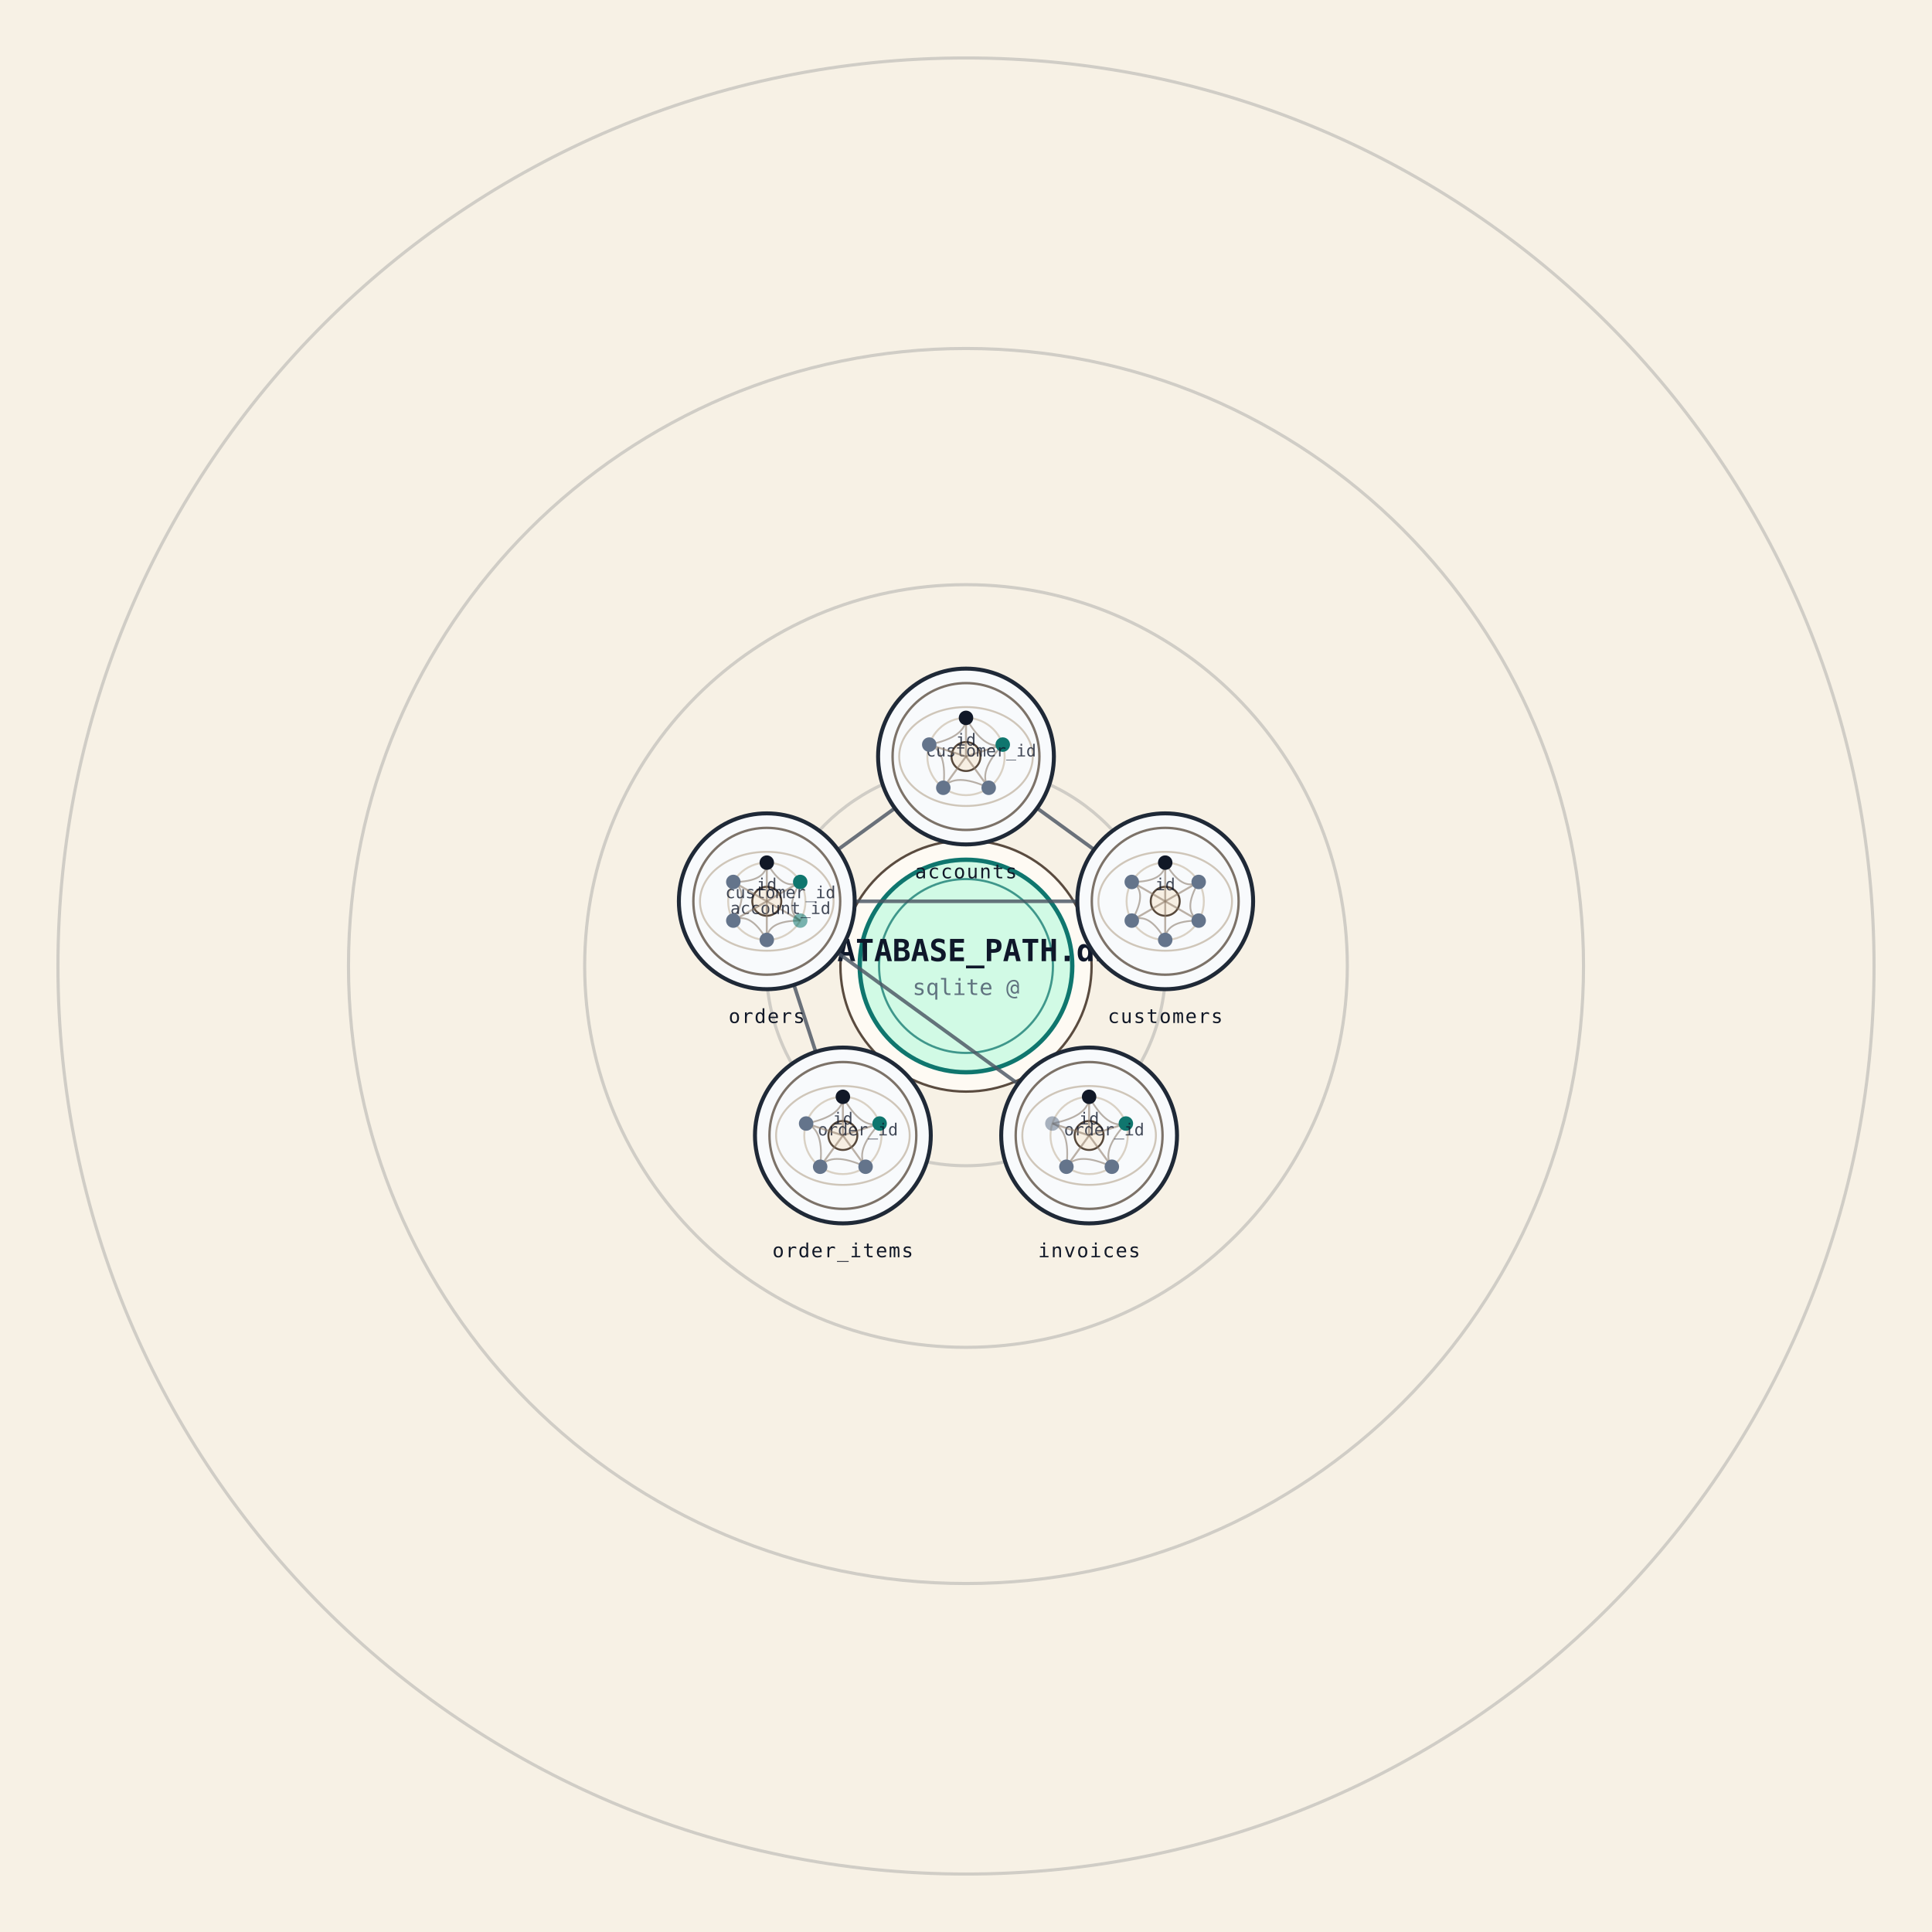
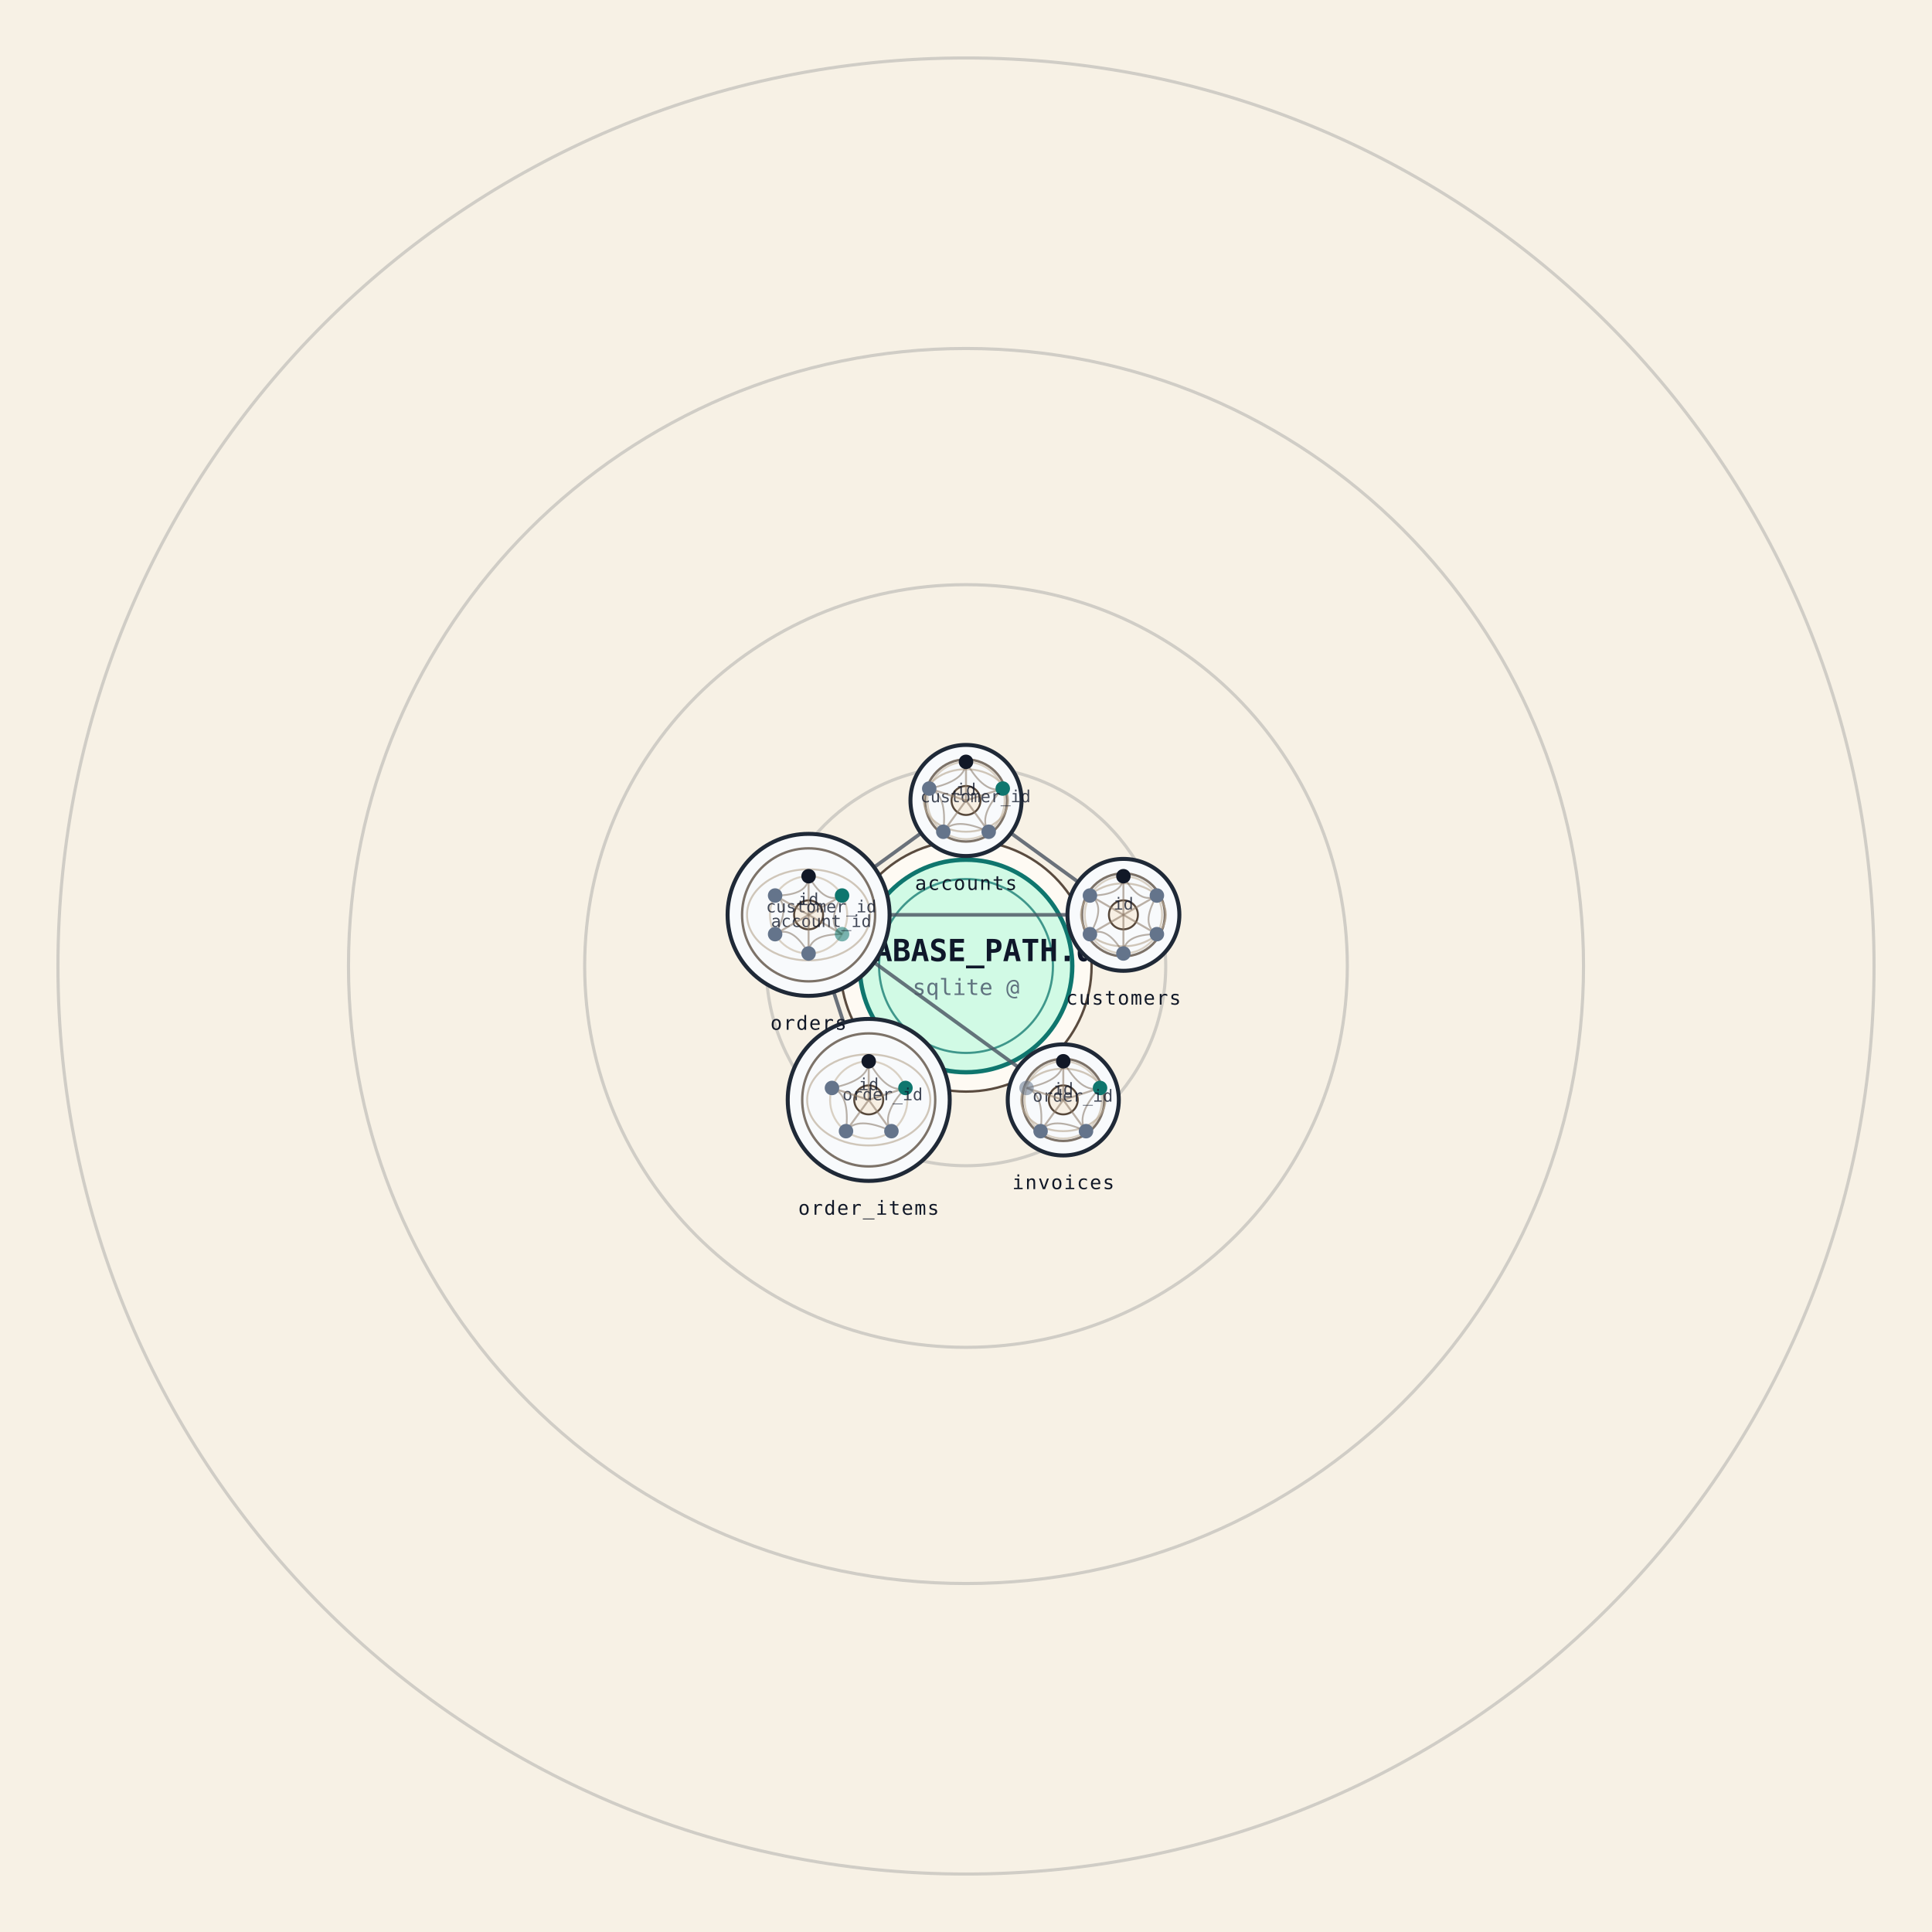
<svg xmlns="http://www.w3.org/2000/svg" aria-label="Atlas database sigilo" height="800" role="img" viewBox="0 0 800 800" width="800">
  <defs>
    <style>.bg { fill: #f7f1e5; }
      .macro-ring { fill: none; stroke: #1f2937; stroke-width: 2.0; opacity: 0.00; stroke-dasharray: none; }
      .schema-label { fill: #0f172a; font: 9.20px monospace; opacity: 0.75; }
      .hash { fill: #111827; font: 8.05px monospace; letter-spacing: 0.5px; }
      .foundation-ring { fill: none; stroke: #1f2937; stroke-width: 1.3; opacity: 0.18; }
      .db-core-shell { fill: rgba(255,252,246,0.86); stroke: #5a4b3f; stroke-width: 1.0; }
      .db-core { fill: #d1fae5; stroke: #0f766e; stroke-width: 1.8; }
      .db-core-mark { fill: none; stroke: #0f766e; stroke-width: 0.9; opacity: 0.75; }
      .db-core-label { fill: #0f172a; font: bold 12.65px monospace; }
      .db-core-sub { fill: #475569; font: 9.20px monospace; opacity: 0.82; }
      .schema-core-shell { fill: rgba(255,252,246,0.82); stroke: #5a4b3f; stroke-width: 0.92; }
      .schema-core { fill: #f7efe3; stroke: #57483b; stroke-width: 1.0; }
      .schema-core-mark { fill: none; stroke: #8b7763; stroke-width: 0.8; opacity: 0.72; }
      .schema-core-label { fill: #0f172a; font: 9.20px monospace; opacity: 0.88; }
      .schema-core-sub { fill: #475569; font: 8.05px monospace; opacity: 0.72; }
      .base { stroke: #1f1a17; stroke-width: 1.6; fill: none; opacity: 0.7; }
      .primary { stroke: #111827; stroke-width: 2.4; fill: none; stroke-linecap: round; }
      .call { stroke: #4b5563; stroke-width: 1.5; fill: none; stroke-linecap: round; opacity: 0.82; }
      .branch { stroke: #6b7280; stroke-width: 1.2; fill: none; stroke-dasharray: 5 4; opacity: 0.8; }
      .node-main { fill: #f8fafc; stroke: #1f2937; stroke-width: 1.65; }
      .node-aux  { fill: #f1f5f9; stroke: #475569; stroke-width: 1.15; stroke-dasharray: 4 3; }
      .node-loop { fill: #ecfeff; stroke: #0f766e; stroke-width: 1.2; }
      .node-fk   { fill: #fef9c3; stroke: #92400e; stroke-width: 1.1; stroke-dasharray: 6 3; }
      .node-loop-inner { fill: none; stroke: #0f766e; stroke-width: 0.9; opacity: 0.8; }
      .node-shell { fill: none; stroke: #5a4b3f; stroke-width: 1.0; opacity: 0.78; }
      .node-foundation { fill: none; stroke: #b7a690; stroke-width: 0.8; opacity: 0.62; }
      .col-orbit { fill: none; stroke: #c5b59f; stroke-width: 0.8; opacity: 0.60; }
      .col-chord { fill: none; stroke: #7b6a59; stroke-width: 0.72; opacity: 0.52; }
      .node-core { fill: #f7efe3; stroke: #57483b; stroke-width: 0.82; }
      .col-spoke { stroke: #8d7a68; stroke-width: 0.82; opacity: 0.58; }
      .col-pk { fill: #111827; }
      .col-fk { fill: #0f766e; }
      .col-reg { fill: #64748b; }
      .col-nullable { opacity: 0.55; }
      .label { fill: #0f172a; font: 9.20px monospace; opacity: 0.68; }
      .col-label { fill: #0f172a; font: 6.90px monospace; opacity: 0.78; }
      .node-metric { fill: #334155; font: 8.05px monospace; opacity: 0.78; }
      .system-node-wrap, .system-edge-wrap, .system-schema-wrap, .system-column-wrap, .system-column-link-wrap { cursor: help; }
      .system-node-wrap:hover &gt; circle { opacity: 0.94; }
      .system-edge-wrap:hover &gt; line, .system-edge-wrap:hover &gt; path { opacity: 1.0; stroke-width: 2.2; }</style>
  </defs>
  <rect class="bg" height="800" width="800" />
  <g id="database_foundation">
    <circle class="foundation-ring" cx="400.0" cy="400.0" r="82.7" />
    <circle class="foundation-ring" cx="400.0" cy="400.0" r="157.9" />
    <circle class="foundation-ring" cx="400.0" cy="400.0" r="255.7" />
    <circle class="foundation-ring" cx="400.0" cy="400.0" r="376.0" />
    <circle class="db-core-shell" cx="400.0" cy="400.0" r="52.0" />
    <circle class="db-core" cx="400.0" cy="400.0" r="44.0" />
    <circle class="db-core-mark" cx="400.0" cy="400.0" r="36.0" />
    <text class="db-core-label" text-anchor="middle" x="400.0" y="398.0">DATABASE_PATH.db</text>
    <text class="db-core-sub" text-anchor="middle" x="400.0" y="412.0">sqlite @</text>
  </g>
  <g id="fk_edges">
    <g class="system-edge-wrap" data-fk-columns="customer_id-&gt;id" data-fk-from="main.accounts" data-fk-to="main.customers" data-fk-type="declared" data-on-delete="NO ACTION" data-relationship-kind="direct">
-       <line class="call" x1="400.00" x2="482.49" y1="313.26" y2="373.20" />
+       <line class="call" x1="400.00" x2="465.18" y1="331.46" y2="378.82" />
    </g>
    <g class="system-edge-wrap" data-fk-columns="order_id-&gt;id" data-fk-from="main.invoices" data-fk-to="main.orders" data-fk-type="declared" data-on-delete="NO ACTION" data-relationship-kind="direct">
-       <line class="call" x1="450.98" x2="317.51" y1="470.17" y2="373.20" />
+       <line class="call" x1="440.28" x2="334.82" y1="455.45" y2="378.82" />
    </g>
    <g class="system-edge-wrap" data-fk-columns="order_id-&gt;id" data-fk-from="main.order_items" data-fk-to="main.orders" data-fk-type="declared" data-on-delete="NO ACTION" data-relationship-kind="direct">
-       <line class="call" x1="349.02" x2="317.51" y1="470.17" y2="373.20" />
+       <line class="call" x1="359.72" x2="334.82" y1="455.45" y2="378.82" />
    </g>
    <g class="system-edge-wrap" data-fk-columns="account_id-&gt;id" data-fk-from="main.orders" data-fk-to="main.accounts" data-fk-type="declared" data-on-delete="NO ACTION" data-relationship-kind="direct">
-       <line class="call" x1="317.51" x2="400.00" y1="373.20" y2="313.26" />
+       <line class="call" x1="334.82" x2="400.00" y1="378.82" y2="331.46" />
    </g>
    <g class="system-edge-wrap" data-fk-columns="customer_id-&gt;id" data-fk-from="main.orders" data-fk-to="main.customers" data-fk-type="declared" data-on-delete="NO ACTION" data-relationship-kind="direct">
-       <line class="call" x1="317.51" x2="482.49" y1="373.20" y2="373.20" />
+       <line class="call" x1="334.82" x2="465.18" y1="378.82" y2="378.82" />
    </g>
  </g>
  <g id="table_nodes">
    <g class="system-node-wrap" data-column-count="5" data-columns-detail="id::INTEGER::PK|NULL||customer_id::INTEGER::FK|NOT NULL||account_number::TEXT::NOT NULL||status::TEXT::NOT NULL||opened_at::TEXT::NOT NULL" data-fk-count="1" data-index-count="2" data-row-estimate="2" data-schema="main" data-size-bytes="-1" data-table="accounts" data-table-type="table">
-       <circle class="node-main" cx="400.00" cy="313.26" r="36.40" />
-     </g>
-     <circle class="node-shell" cx="400.00" cy="313.26" r="30.40" />
-     <ellipse class="node-foundation" cx="400.00" cy="313.26" rx="27.66" ry="20.47" />
-     <circle class="node-core" cx="400.00" cy="313.26" r="6.00" />
-     <circle class="col-orbit" cx="400.00" cy="313.26" r="16.00" />
+       <circle class="node-main" cx="400.00" cy="331.46" r="23.00" />
+     </g>
+     <circle class="node-shell" cx="400.00" cy="331.46" r="17.00" />
+     <ellipse class="node-foundation" cx="400.00" cy="331.46" rx="17.48" ry="12.94" />
+     <circle class="node-core" cx="400.00" cy="331.46" r="6.00" />
+     <circle class="col-orbit" cx="400.00" cy="331.46" r="16.00" />
    <g class="system-column-link-wrap" data-column-left="id" data-column-right="customer_id" data-schema="main" data-table="accounts">
-       <path class="col-chord" d="M 400.00 297.26 Q 407.61 310.79 415.22 308.32" />
+       <path class="col-chord" d="M 400.00 315.46 Q 407.61 328.99 415.22 326.52" />
    </g>
    <g class="system-column-link-wrap" data-column-left="customer_id" data-column-right="account_number" data-schema="main" data-table="accounts">
-       <path class="col-chord" d="M 415.22 308.32 Q 404.70 319.73 409.40 326.20" />
+       <path class="col-chord" d="M 415.22 326.52 Q 404.70 337.94 409.40 344.41" />
    </g>
    <g class="system-column-link-wrap" data-column-left="account_number" data-column-right="status" data-schema="main" data-table="accounts">
-       <path class="col-chord" d="M 409.40 326.20 Q 395.30 319.73 390.60 326.20" />
+       <path class="col-chord" d="M 409.40 344.41 Q 395.30 337.94 390.60 344.41" />
    </g>
    <g class="system-column-link-wrap" data-column-left="status" data-column-right="opened_at" data-schema="main" data-table="accounts">
-       <path class="col-chord" d="M 390.60 326.20 Q 392.39 310.79 384.78 308.32" />
+       <path class="col-chord" d="M 390.60 344.41 Q 392.39 328.99 384.78 326.52" />
    </g>
    <g class="system-column-link-wrap" data-column-left="opened_at" data-column-right="id" data-schema="main" data-table="accounts">
-       <path class="col-chord" d="M 384.78 308.32 Q 400.00 305.26 400.00 297.26" />
+       <path class="col-chord" d="M 384.78 326.52 Q 400.00 323.46 400.00 315.46" />
    </g>
    <g class="system-column-wrap" data-column-flags="PK | NULL" data-column-name="id" data-column-role="primary_key" data-column-type="INTEGER" data-schema="main" data-table="accounts">
-       <line class="col-spoke" x1="400.00" x2="400.00" y1="313.26" y2="297.26" />
-       <circle class="col-pk" cx="400.00" cy="297.26" r="3.0" />
-       <text class="col-label" text-anchor="middle" x="400.00" y="308.71">id</text>
+       <line class="col-spoke" x1="400.00" x2="400.00" y1="331.46" y2="315.46" />
+       <circle class="col-pk" cx="400.00" cy="315.46" r="3.0" />
+       <text class="col-label" text-anchor="middle" x="400.00" y="329.32">id</text>
    </g>
    <g class="system-column-wrap" data-column-flags="FK | NOT NULL" data-column-name="customer_id" data-column-role="foreign_key" data-column-type="INTEGER" data-schema="main" data-table="accounts">
-       <line class="col-spoke" x1="400.00" x2="415.22" y1="313.26" y2="308.32" />
-       <circle class="col-fk" cx="415.22" cy="308.32" r="3.0" />
-       <text class="col-label" text-anchor="middle" x="406.23" y="313.24">customer_id</text>
+       <line class="col-spoke" x1="400.00" x2="415.22" y1="331.46" y2="326.52" />
+       <circle class="col-fk" cx="415.22" cy="326.52" r="3.0" />
+       <text class="col-label" text-anchor="middle" x="403.94" y="332.19">customer_id</text>
    </g>
    <g class="system-column-wrap" data-column-flags="NOT NULL" data-column-name="account_number" data-column-role="column" data-column-type="TEXT" data-schema="main" data-table="accounts">
-       <line class="col-spoke" x1="400.00" x2="409.40" y1="313.26" y2="326.20" />
-       <circle class="col-reg" cx="409.40" cy="326.20" r="3.0" />
+       <line class="col-spoke" x1="400.00" x2="409.40" y1="331.46" y2="344.41" />
+       <circle class="col-reg" cx="409.40" cy="344.41" r="3.0" />
    </g>
    <g class="system-column-wrap" data-column-flags="NOT NULL" data-column-name="status" data-column-role="column" data-column-type="TEXT" data-schema="main" data-table="accounts">
-       <line class="col-spoke" x1="400.00" x2="390.60" y1="313.26" y2="326.20" />
-       <circle class="col-reg" cx="390.60" cy="326.20" r="3.0" />
+       <line class="col-spoke" x1="400.00" x2="390.60" y1="331.46" y2="344.41" />
+       <circle class="col-reg" cx="390.60" cy="344.41" r="3.0" />
    </g>
    <g class="system-column-wrap" data-column-flags="NOT NULL" data-column-name="opened_at" data-column-role="column" data-column-type="TEXT" data-schema="main" data-table="accounts">
-       <line class="col-spoke" x1="400.00" x2="384.78" y1="313.26" y2="308.32" />
-       <circle class="col-reg" cx="384.78" cy="308.32" r="3.0" />
-     </g>
-     <text class="hash" text-anchor="middle" x="400.0" y="363.7">accounts</text>
+       <line class="col-spoke" x1="400.00" x2="384.78" y1="331.46" y2="326.52" />
+       <circle class="col-reg" cx="384.78" cy="326.52" r="3.0" />
+     </g>
+     <text class="hash" text-anchor="middle" x="400.0" y="368.5">accounts</text>
    <g class="system-node-wrap" data-column-count="6" data-columns-detail="id::INTEGER::PK|NULL||external_ref::TEXT::NOT NULL||full_name::TEXT::NOT NULL||email::TEXT::NOT NULL||segment::TEXT::NOT NULL||created_at::TEXT::NOT NULL" data-fk-count="0" data-index-count="1" data-row-estimate="2" data-schema="main" data-size-bytes="-1" data-table="customers" data-table-type="table">
-       <circle class="node-main" cx="482.49" cy="373.20" r="36.40" />
-     </g>
-     <circle class="node-shell" cx="482.49" cy="373.20" r="30.40" />
-     <ellipse class="node-foundation" cx="482.49" cy="373.20" rx="27.66" ry="20.47" />
-     <circle class="node-core" cx="482.49" cy="373.20" r="6.00" />
-     <circle class="col-orbit" cx="482.49" cy="373.20" r="16.00" />
+       <circle class="node-main" cx="465.18" cy="378.82" r="23.17" />
+     </g>
+     <circle class="node-shell" cx="465.18" cy="378.82" r="17.17" />
+     <ellipse class="node-foundation" cx="465.18" cy="378.82" rx="17.61" ry="13.03" />
+     <circle class="node-core" cx="465.18" cy="378.82" r="6.00" />
+     <circle class="col-orbit" cx="465.18" cy="378.82" r="16.00" />
    <g class="system-column-link-wrap" data-column-left="id" data-column-right="external_ref" data-schema="main" data-table="customers">
-       <path class="col-chord" d="M 482.49 357.20 Q 489.42 369.20 496.35 365.20" />
+       <path class="col-chord" d="M 465.18 362.82 Q 472.11 374.82 479.04 370.82" />
    </g>
    <g class="system-column-link-wrap" data-column-left="external_ref" data-column-right="full_name" data-schema="main" data-table="customers">
-       <path class="col-chord" d="M 496.35 365.20 Q 489.42 377.20 496.35 381.20" />
+       <path class="col-chord" d="M 479.04 370.82 Q 472.11 382.82 479.04 386.82" />
    </g>
    <g class="system-column-link-wrap" data-column-left="full_name" data-column-right="email" data-schema="main" data-table="customers">
-       <path class="col-chord" d="M 496.35 381.20 Q 482.49 381.20 482.49 389.20" />
+       <path class="col-chord" d="M 479.04 386.82 Q 465.18 386.82 465.18 394.82" />
    </g>
    <g class="system-column-link-wrap" data-column-left="email" data-column-right="segment" data-schema="main" data-table="customers">
-       <path class="col-chord" d="M 482.49 389.20 Q 475.57 377.20 468.64 381.20" />
+       <path class="col-chord" d="M 465.18 394.82 Q 458.25 382.82 451.32 386.82" />
    </g>
    <g class="system-column-link-wrap" data-column-left="segment" data-column-right="created_at" data-schema="main" data-table="customers">
-       <path class="col-chord" d="M 468.64 381.20 Q 475.57 369.20 468.64 365.20" />
+       <path class="col-chord" d="M 451.32 386.82 Q 458.25 374.82 451.32 370.82" />
    </g>
    <g class="system-column-link-wrap" data-column-left="created_at" data-column-right="id" data-schema="main" data-table="customers">
-       <path class="col-chord" d="M 468.64 365.20 Q 482.49 365.20 482.49 357.20" />
+       <path class="col-chord" d="M 451.32 370.82 Q 465.18 370.82 465.18 362.82" />
    </g>
    <g class="system-column-wrap" data-column-flags="PK | NULL" data-column-name="id" data-column-role="primary_key" data-column-type="INTEGER" data-schema="main" data-table="customers">
-       <line class="col-spoke" x1="482.49" x2="482.49" y1="373.20" y2="357.20" />
-       <circle class="col-pk" cx="482.49" cy="357.20" r="3.0" />
-       <text class="col-label" text-anchor="middle" x="482.49" y="368.64">id</text>
+       <line class="col-spoke" x1="465.18" x2="465.18" y1="378.82" y2="362.82" />
+       <circle class="col-pk" cx="465.18" cy="362.82" r="3.0" />
+       <text class="col-label" text-anchor="middle" x="465.18" y="376.65">id</text>
    </g>
    <g class="system-column-wrap" data-column-flags="NOT NULL" data-column-name="external_ref" data-column-role="column" data-column-type="TEXT" data-schema="main" data-table="customers">
-       <line class="col-spoke" x1="482.49" x2="496.35" y1="373.20" y2="365.20" />
-       <circle class="col-reg" cx="496.35" cy="365.20" r="3.0" />
+       <line class="col-spoke" x1="465.18" x2="479.04" y1="378.82" y2="370.82" />
+       <circle class="col-reg" cx="479.04" cy="370.82" r="3.0" />
    </g>
    <g class="system-column-wrap" data-column-flags="NOT NULL" data-column-name="full_name" data-column-role="column" data-column-type="TEXT" data-schema="main" data-table="customers">
-       <line class="col-spoke" x1="482.49" x2="496.35" y1="373.20" y2="381.20" />
-       <circle class="col-reg" cx="496.35" cy="381.20" r="3.0" />
+       <line class="col-spoke" x1="465.18" x2="479.04" y1="378.82" y2="386.82" />
+       <circle class="col-reg" cx="479.04" cy="386.82" r="3.0" />
    </g>
    <g class="system-column-wrap" data-column-flags="NOT NULL" data-column-name="email" data-column-role="column" data-column-type="TEXT" data-schema="main" data-table="customers">
-       <line class="col-spoke" x1="482.49" x2="482.49" y1="373.20" y2="389.20" />
-       <circle class="col-reg" cx="482.49" cy="389.20" r="3.0" />
+       <line class="col-spoke" x1="465.18" x2="465.18" y1="378.82" y2="394.82" />
+       <circle class="col-reg" cx="465.18" cy="394.82" r="3.0" />
    </g>
    <g class="system-column-wrap" data-column-flags="NOT NULL" data-column-name="segment" data-column-role="column" data-column-type="TEXT" data-schema="main" data-table="customers">
-       <line class="col-spoke" x1="482.49" x2="468.64" y1="373.20" y2="381.20" />
-       <circle class="col-reg" cx="468.64" cy="381.20" r="3.0" />
+       <line class="col-spoke" x1="465.18" x2="451.32" y1="378.82" y2="386.82" />
+       <circle class="col-reg" cx="451.32" cy="386.82" r="3.0" />
    </g>
    <g class="system-column-wrap" data-column-flags="NOT NULL" data-column-name="created_at" data-column-role="column" data-column-type="TEXT" data-schema="main" data-table="customers">
-       <line class="col-spoke" x1="482.49" x2="468.64" y1="373.20" y2="365.20" />
-       <circle class="col-reg" cx="468.64" cy="365.20" r="3.0" />
-     </g>
-     <text class="hash" text-anchor="middle" x="482.5" y="423.6">customers</text>
+       <line class="col-spoke" x1="465.18" x2="451.32" y1="378.82" y2="370.82" />
+       <circle class="col-reg" cx="451.32" cy="370.82" r="3.0" />
+     </g>
+     <text class="hash" text-anchor="middle" x="465.2" y="416.0">customers</text>
    <g class="system-node-wrap" data-column-count="5" data-columns-detail="id::INTEGER::PK|NULL||order_id::INTEGER::FK|NOT NULL||invoice_number::TEXT::NOT NULL||issued_at::TEXT::NOT NULL||paid_at::TEXT::NULL" data-fk-count="1" data-index-count="2" data-row-estimate="2" data-schema="main" data-size-bytes="-1" data-table="invoices" data-table-type="table">
-       <circle class="node-main" cx="450.98" cy="470.17" r="36.40" />
-     </g>
-     <circle class="node-shell" cx="450.98" cy="470.17" r="30.40" />
-     <ellipse class="node-foundation" cx="450.98" cy="470.17" rx="27.66" ry="20.47" />
-     <circle class="node-core" cx="450.98" cy="470.17" r="6.00" />
-     <circle class="col-orbit" cx="450.98" cy="470.17" r="16.00" />
+       <circle class="node-main" cx="440.28" cy="455.45" r="23.00" />
+     </g>
+     <circle class="node-shell" cx="440.28" cy="455.45" r="17.00" />
+     <ellipse class="node-foundation" cx="440.28" cy="455.45" rx="17.48" ry="12.94" />
+     <circle class="node-core" cx="440.28" cy="455.45" r="6.00" />
+     <circle class="col-orbit" cx="440.28" cy="455.45" r="16.00" />
    <g class="system-column-link-wrap" data-column-left="id" data-column-right="order_id" data-schema="main" data-table="invoices">
-       <path class="col-chord" d="M 450.98 454.17 Q 458.59 467.70 466.20 465.23" />
+       <path class="col-chord" d="M 440.28 439.45 Q 447.89 452.97 455.50 450.50" />
    </g>
    <g class="system-column-link-wrap" data-column-left="order_id" data-column-right="invoice_number" data-schema="main" data-table="invoices">
-       <path class="col-chord" d="M 466.20 465.23 Q 455.69 476.65 460.39 483.12" />
+       <path class="col-chord" d="M 455.50 450.50 Q 444.99 461.92 449.69 468.39" />
    </g>
    <g class="system-column-link-wrap" data-column-left="invoice_number" data-column-right="issued_at" data-schema="main" data-table="invoices">
-       <path class="col-chord" d="M 460.39 483.12 Q 446.28 476.65 441.58 483.12" />
+       <path class="col-chord" d="M 449.69 468.39 Q 435.58 461.92 430.88 468.39" />
    </g>
    <g class="system-column-link-wrap" data-column-left="issued_at" data-column-right="paid_at" data-schema="main" data-table="invoices">
-       <path class="col-chord" d="M 441.58 483.12 Q 443.38 467.70 435.77 465.23" />
+       <path class="col-chord" d="M 430.88 468.39 Q 432.68 452.97 425.07 450.50" />
    </g>
    <g class="system-column-link-wrap" data-column-left="paid_at" data-column-right="id" data-schema="main" data-table="invoices">
-       <path class="col-chord" d="M 435.77 465.23 Q 450.98 462.17 450.98 454.17" />
+       <path class="col-chord" d="M 425.07 450.50 Q 440.28 447.45 440.28 439.45" />
    </g>
    <g class="system-column-wrap" data-column-flags="PK | NULL" data-column-name="id" data-column-role="primary_key" data-column-type="INTEGER" data-schema="main" data-table="invoices">
-       <line class="col-spoke" x1="450.98" x2="450.98" y1="470.17" y2="454.17" />
-       <circle class="col-pk" cx="450.98" cy="454.17" r="3.0" />
-       <text class="col-label" text-anchor="middle" x="450.98" y="465.62">id</text>
+       <line class="col-spoke" x1="440.28" x2="440.28" y1="455.45" y2="439.45" />
+       <circle class="col-pk" cx="440.28" cy="439.45" r="3.0" />
+       <text class="col-label" text-anchor="middle" x="440.28" y="453.31">id</text>
    </g>
    <g class="system-column-wrap" data-column-flags="FK | NOT NULL" data-column-name="order_id" data-column-role="foreign_key" data-column-type="INTEGER" data-schema="main" data-table="invoices">
-       <line class="col-spoke" x1="450.98" x2="466.20" y1="470.17" y2="465.23" />
-       <circle class="col-fk" cx="466.20" cy="465.23" r="3.0" />
-       <text class="col-label" text-anchor="middle" x="457.22" y="470.15">order_id</text>
+       <line class="col-spoke" x1="440.28" x2="455.50" y1="455.45" y2="450.50" />
+       <circle class="col-fk" cx="455.50" cy="450.50" r="3.0" />
+       <text class="col-label" text-anchor="middle" x="444.22" y="456.17">order_id</text>
    </g>
    <g class="system-column-wrap" data-column-flags="NOT NULL" data-column-name="invoice_number" data-column-role="column" data-column-type="TEXT" data-schema="main" data-table="invoices">
-       <line class="col-spoke" x1="450.98" x2="460.39" y1="470.17" y2="483.12" />
-       <circle class="col-reg" cx="460.39" cy="483.12" r="3.0" />
+       <line class="col-spoke" x1="440.28" x2="449.69" y1="455.45" y2="468.39" />
+       <circle class="col-reg" cx="449.69" cy="468.39" r="3.0" />
    </g>
    <g class="system-column-wrap" data-column-flags="NOT NULL" data-column-name="issued_at" data-column-role="column" data-column-type="TEXT" data-schema="main" data-table="invoices">
-       <line class="col-spoke" x1="450.98" x2="441.58" y1="470.17" y2="483.12" />
-       <circle class="col-reg" cx="441.58" cy="483.12" r="3.0" />
+       <line class="col-spoke" x1="440.28" x2="430.88" y1="455.45" y2="468.39" />
+       <circle class="col-reg" cx="430.88" cy="468.39" r="3.0" />
    </g>
    <g class="system-column-wrap" data-column-flags="NULL" data-column-name="paid_at" data-column-role="column" data-column-type="TEXT" data-schema="main" data-table="invoices">
-       <line class="col-spoke" x1="450.98" x2="435.77" y1="470.17" y2="465.23" />
-       <circle class="col-reg col-nullable" cx="435.77" cy="465.23" r="3.0" />
-     </g>
-     <text class="hash" text-anchor="middle" x="451.0" y="520.6">invoices</text>
+       <line class="col-spoke" x1="440.28" x2="425.07" y1="455.45" y2="450.50" />
+       <circle class="col-reg col-nullable" cx="425.07" cy="450.50" r="3.0" />
+     </g>
+     <text class="hash" text-anchor="middle" x="440.3" y="492.4">invoices</text>
    <g class="system-node-wrap" data-column-count="5" data-columns-detail="id::INTEGER::PK|NULL||order_id::INTEGER::FK|NOT NULL||sku::TEXT::NOT NULL||quantity::INTEGER::NOT NULL||unit_price::NUMERIC::NOT NULL" data-fk-count="1" data-index-count="1" data-row-estimate="3" data-schema="main" data-size-bytes="-1" data-table="order_items" data-table-type="table">
-       <circle class="node-main" cx="349.02" cy="470.17" r="36.40" />
-     </g>
-     <circle class="node-shell" cx="349.02" cy="470.17" r="30.40" />
-     <ellipse class="node-foundation" cx="349.02" cy="470.17" rx="27.66" ry="20.47" />
-     <circle class="node-core" cx="349.02" cy="470.17" r="6.00" />
-     <circle class="col-orbit" cx="349.02" cy="470.17" r="16.00" />
+       <circle class="node-main" cx="359.72" cy="455.45" r="33.54" />
+     </g>
+     <circle class="node-shell" cx="359.72" cy="455.45" r="27.54" />
+     <ellipse class="node-foundation" cx="359.72" cy="455.45" rx="25.49" ry="18.86" />
+     <circle class="node-core" cx="359.72" cy="455.45" r="6.00" />
+     <circle class="col-orbit" cx="359.72" cy="455.45" r="16.00" />
    <g class="system-column-link-wrap" data-column-left="id" data-column-right="order_id" data-schema="main" data-table="order_items">
-       <path class="col-chord" d="M 349.02 454.17 Q 356.62 467.70 364.23 465.23" />
+       <path class="col-chord" d="M 359.72 439.45 Q 367.32 452.97 374.93 450.50" />
    </g>
    <g class="system-column-link-wrap" data-column-left="order_id" data-column-right="sku" data-schema="main" data-table="order_items">
-       <path class="col-chord" d="M 364.23 465.23 Q 353.72 476.65 358.42 483.12" />
+       <path class="col-chord" d="M 374.93 450.50 Q 364.42 461.92 369.12 468.39" />
    </g>
    <g class="system-column-link-wrap" data-column-left="sku" data-column-right="quantity" data-schema="main" data-table="order_items">
-       <path class="col-chord" d="M 358.42 483.12 Q 344.31 476.65 339.61 483.12" />
+       <path class="col-chord" d="M 369.12 468.39 Q 355.01 461.92 350.31 468.39" />
    </g>
    <g class="system-column-link-wrap" data-column-left="quantity" data-column-right="unit_price" data-schema="main" data-table="order_items">
-       <path class="col-chord" d="M 339.61 483.12 Q 341.41 467.70 333.80 465.23" />
+       <path class="col-chord" d="M 350.31 468.39 Q 352.11 452.97 344.50 450.50" />
    </g>
    <g class="system-column-link-wrap" data-column-left="unit_price" data-column-right="id" data-schema="main" data-table="order_items">
-       <path class="col-chord" d="M 333.80 465.23 Q 349.02 462.17 349.02 454.17" />
+       <path class="col-chord" d="M 344.50 450.50 Q 359.72 447.45 359.72 439.45" />
    </g>
    <g class="system-column-wrap" data-column-flags="PK | NULL" data-column-name="id" data-column-role="primary_key" data-column-type="INTEGER" data-schema="main" data-table="order_items">
-       <line class="col-spoke" x1="349.02" x2="349.02" y1="470.17" y2="454.17" />
-       <circle class="col-pk" cx="349.02" cy="454.17" r="3.0" />
-       <text class="col-label" text-anchor="middle" x="349.02" y="465.62">id</text>
+       <line class="col-spoke" x1="359.72" x2="359.72" y1="455.45" y2="439.45" />
+       <circle class="col-pk" cx="359.72" cy="439.45" r="3.0" />
+       <text class="col-label" text-anchor="middle" x="359.72" y="451.41">id</text>
    </g>
    <g class="system-column-wrap" data-column-flags="FK | NOT NULL" data-column-name="order_id" data-column-role="foreign_key" data-column-type="INTEGER" data-schema="main" data-table="order_items">
-       <line class="col-spoke" x1="349.02" x2="364.23" y1="470.17" y2="465.23" />
-       <circle class="col-fk" cx="364.23" cy="465.23" r="3.0" />
-       <text class="col-label" text-anchor="middle" x="355.25" y="470.15">order_id</text>
+       <line class="col-spoke" x1="359.72" x2="374.93" y1="455.45" y2="450.50" />
+       <circle class="col-fk" cx="374.93" cy="450.50" r="3.0" />
+       <text class="col-label" text-anchor="middle" x="365.46" y="455.58">order_id</text>
    </g>
    <g class="system-column-wrap" data-column-flags="NOT NULL" data-column-name="sku" data-column-role="column" data-column-type="TEXT" data-schema="main" data-table="order_items">
-       <line class="col-spoke" x1="349.02" x2="358.42" y1="470.17" y2="483.12" />
-       <circle class="col-reg" cx="358.42" cy="483.12" r="3.0" />
+       <line class="col-spoke" x1="359.72" x2="369.12" y1="455.45" y2="468.39" />
+       <circle class="col-reg" cx="369.12" cy="468.39" r="3.0" />
    </g>
    <g class="system-column-wrap" data-column-flags="NOT NULL" data-column-name="quantity" data-column-role="column" data-column-type="INTEGER" data-schema="main" data-table="order_items">
-       <line class="col-spoke" x1="349.02" x2="339.61" y1="470.17" y2="483.12" />
-       <circle class="col-reg" cx="339.61" cy="483.12" r="3.0" />
+       <line class="col-spoke" x1="359.72" x2="350.31" y1="455.45" y2="468.39" />
+       <circle class="col-reg" cx="350.31" cy="468.39" r="3.0" />
    </g>
    <g class="system-column-wrap" data-column-flags="NOT NULL" data-column-name="unit_price" data-column-role="column" data-column-type="NUMERIC" data-schema="main" data-table="order_items">
-       <line class="col-spoke" x1="349.02" x2="333.80" y1="470.17" y2="465.23" />
-       <circle class="col-reg" cx="333.80" cy="465.23" r="3.0" />
-     </g>
-     <text class="hash" text-anchor="middle" x="349.0" y="520.6">order_items</text>
+       <line class="col-spoke" x1="359.72" x2="344.50" y1="455.45" y2="450.50" />
+       <circle class="col-reg" cx="344.50" cy="450.50" r="3.0" />
+     </g>
+     <text class="hash" text-anchor="middle" x="359.7" y="503.0">order_items</text>
    <g class="system-node-wrap" data-column-count="6" data-columns-detail="id::INTEGER::PK|NULL||customer_id::INTEGER::FK|NOT NULL||account_id::INTEGER::FK|NULL||status::TEXT::NOT NULL||total_amount::NUMERIC::NOT NULL||created_at::TEXT::NOT NULL" data-fk-count="2" data-index-count="1" data-row-estimate="3" data-schema="main" data-size-bytes="-1" data-table="orders" data-table-type="table">
-       <circle class="node-main" cx="317.51" cy="373.20" r="36.40" />
-     </g>
-     <circle class="node-shell" cx="317.51" cy="373.20" r="30.40" />
-     <ellipse class="node-foundation" cx="317.51" cy="373.20" rx="27.66" ry="20.47" />
-     <circle class="node-core" cx="317.51" cy="373.20" r="6.00" />
-     <circle class="col-orbit" cx="317.51" cy="373.20" r="16.00" />
+       <circle class="node-main" cx="334.82" cy="378.82" r="33.54" />
+     </g>
+     <circle class="node-shell" cx="334.82" cy="378.82" r="27.54" />
+     <ellipse class="node-foundation" cx="334.82" cy="378.82" rx="25.49" ry="18.86" />
+     <circle class="node-core" cx="334.82" cy="378.82" r="6.00" />
+     <circle class="col-orbit" cx="334.82" cy="378.82" r="16.00" />
    <g class="system-column-link-wrap" data-column-left="id" data-column-right="customer_id" data-schema="main" data-table="orders">
-       <path class="col-chord" d="M 317.51 357.20 Q 324.43 369.20 331.36 365.20" />
+       <path class="col-chord" d="M 334.82 362.82 Q 341.75 374.82 348.68 370.82" />
    </g>
    <g class="system-column-link-wrap" data-column-left="customer_id" data-column-right="account_id" data-schema="main" data-table="orders">
-       <path class="col-chord" d="M 331.36 365.20 Q 324.43 377.20 331.36 381.20" />
+       <path class="col-chord" d="M 348.68 370.82 Q 341.75 382.82 348.68 386.82" />
    </g>
    <g class="system-column-link-wrap" data-column-left="account_id" data-column-right="status" data-schema="main" data-table="orders">
-       <path class="col-chord" d="M 331.36 381.20 Q 317.51 381.20 317.51 389.20" />
+       <path class="col-chord" d="M 348.68 386.82 Q 334.82 386.82 334.82 394.82" />
    </g>
    <g class="system-column-link-wrap" data-column-left="status" data-column-right="total_amount" data-schema="main" data-table="orders">
-       <path class="col-chord" d="M 317.51 389.20 Q 310.58 377.20 303.65 381.20" />
+       <path class="col-chord" d="M 334.82 394.82 Q 327.89 382.82 320.96 386.82" />
    </g>
    <g class="system-column-link-wrap" data-column-left="total_amount" data-column-right="created_at" data-schema="main" data-table="orders">
-       <path class="col-chord" d="M 303.65 381.20 Q 310.58 369.20 303.65 365.20" />
+       <path class="col-chord" d="M 320.96 386.82 Q 327.89 374.82 320.96 370.82" />
    </g>
    <g class="system-column-link-wrap" data-column-left="created_at" data-column-right="id" data-schema="main" data-table="orders">
-       <path class="col-chord" d="M 303.65 365.20 Q 317.51 365.20 317.51 357.20" />
+       <path class="col-chord" d="M 320.96 370.82 Q 334.82 370.82 334.82 362.82" />
    </g>
    <g class="system-column-wrap" data-column-flags="PK | NULL" data-column-name="id" data-column-role="primary_key" data-column-type="INTEGER" data-schema="main" data-table="orders">
-       <line class="col-spoke" x1="317.51" x2="317.51" y1="373.20" y2="357.20" />
-       <circle class="col-pk" cx="317.51" cy="357.20" r="3.0" />
-       <text class="col-label" text-anchor="middle" x="317.51" y="368.64">id</text>
+       <line class="col-spoke" x1="334.82" x2="334.82" y1="378.82" y2="362.82" />
+       <circle class="col-pk" cx="334.82" cy="362.82" r="3.0" />
+       <text class="col-label" text-anchor="middle" x="334.82" y="374.78">id</text>
    </g>
    <g class="system-column-wrap" data-column-flags="FK | NOT NULL" data-column-name="customer_id" data-column-role="foreign_key" data-column-type="INTEGER" data-schema="main" data-table="orders">
-       <line class="col-spoke" x1="317.51" x2="331.36" y1="373.20" y2="365.20" />
-       <circle class="col-fk" cx="331.36" cy="365.20" r="3.0" />
-       <text class="col-label" text-anchor="middle" x="323.18" y="371.92">customer_id</text>
+       <line class="col-spoke" x1="334.82" x2="348.68" y1="378.82" y2="370.82" />
+       <circle class="col-fk" cx="348.68" cy="370.82" r="3.0" />
+       <text class="col-label" text-anchor="middle" x="340.05" y="377.80">customer_id</text>
    </g>
    <g class="system-column-wrap" data-column-flags="FK | NULL" data-column-name="account_id" data-column-role="foreign_key" data-column-type="INTEGER" data-schema="main" data-table="orders">
-       <line class="col-spoke" x1="317.51" x2="331.36" y1="373.20" y2="381.20" />
-       <circle class="col-fk col-nullable" cx="331.36" cy="381.20" r="3.0" />
-       <text class="col-label" text-anchor="middle" x="323.18" y="378.47">account_id</text>
+       <line class="col-spoke" x1="334.82" x2="348.68" y1="378.82" y2="386.82" />
+       <circle class="col-fk col-nullable" cx="348.68" cy="386.82" r="3.0" />
+       <text class="col-label" text-anchor="middle" x="340.05" y="383.84">account_id</text>
    </g>
    <g class="system-column-wrap" data-column-flags="NOT NULL" data-column-name="status" data-column-role="column" data-column-type="TEXT" data-schema="main" data-table="orders">
-       <line class="col-spoke" x1="317.51" x2="317.51" y1="373.20" y2="389.20" />
-       <circle class="col-reg" cx="317.51" cy="389.20" r="3.0" />
+       <line class="col-spoke" x1="334.82" x2="334.82" y1="378.82" y2="394.82" />
+       <circle class="col-reg" cx="334.82" cy="394.82" r="3.0" />
    </g>
    <g class="system-column-wrap" data-column-flags="NOT NULL" data-column-name="total_amount" data-column-role="column" data-column-type="NUMERIC" data-schema="main" data-table="orders">
-       <line class="col-spoke" x1="317.51" x2="303.65" y1="373.20" y2="381.20" />
-       <circle class="col-reg" cx="303.65" cy="381.20" r="3.0" />
+       <line class="col-spoke" x1="334.82" x2="320.96" y1="378.82" y2="386.82" />
+       <circle class="col-reg" cx="320.96" cy="386.82" r="3.0" />
    </g>
    <g class="system-column-wrap" data-column-flags="NOT NULL" data-column-name="created_at" data-column-role="column" data-column-type="TEXT" data-schema="main" data-table="orders">
-       <line class="col-spoke" x1="317.51" x2="303.65" y1="373.20" y2="365.20" />
-       <circle class="col-reg" cx="303.65" cy="365.20" r="3.0" />
-     </g>
-     <text class="hash" text-anchor="middle" x="317.5" y="423.6">orders</text>
+       <line class="col-spoke" x1="334.82" x2="320.96" y1="378.82" y2="370.82" />
+       <circle class="col-reg" cx="320.96" cy="370.82" r="3.0" />
+     </g>
+     <text class="hash" text-anchor="middle" x="334.8" y="426.4">orders</text>
  </g>
</svg>
